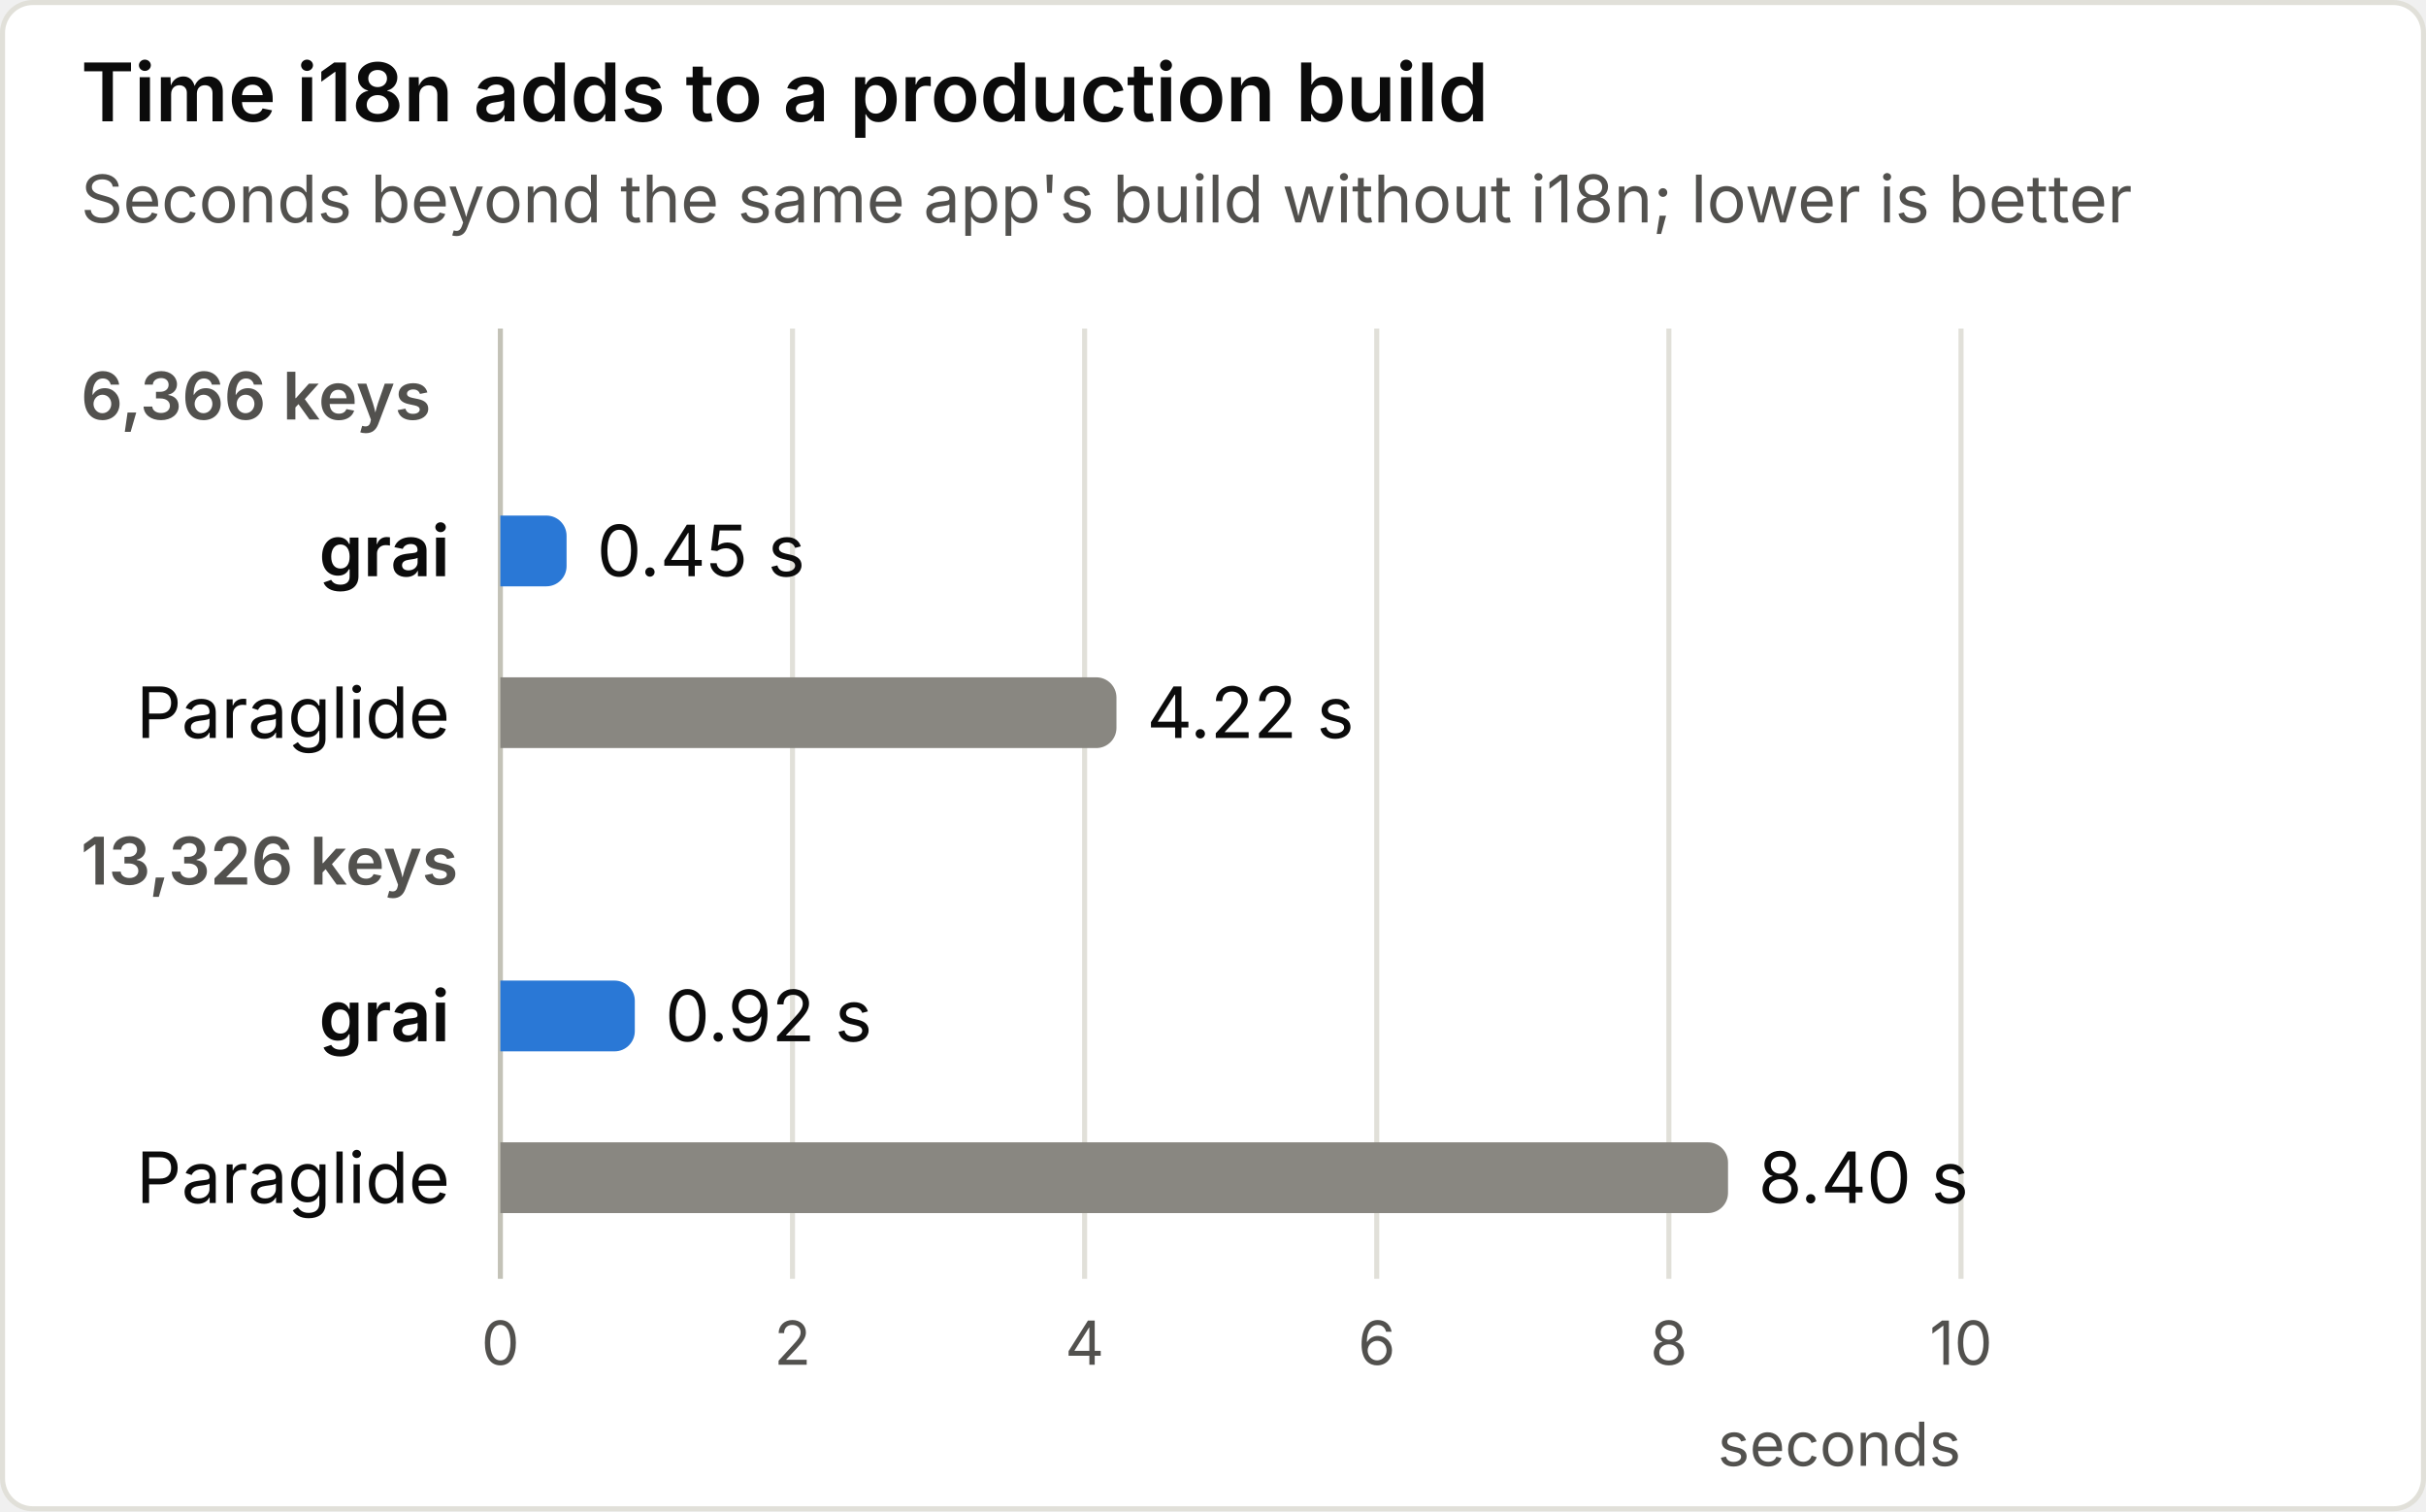
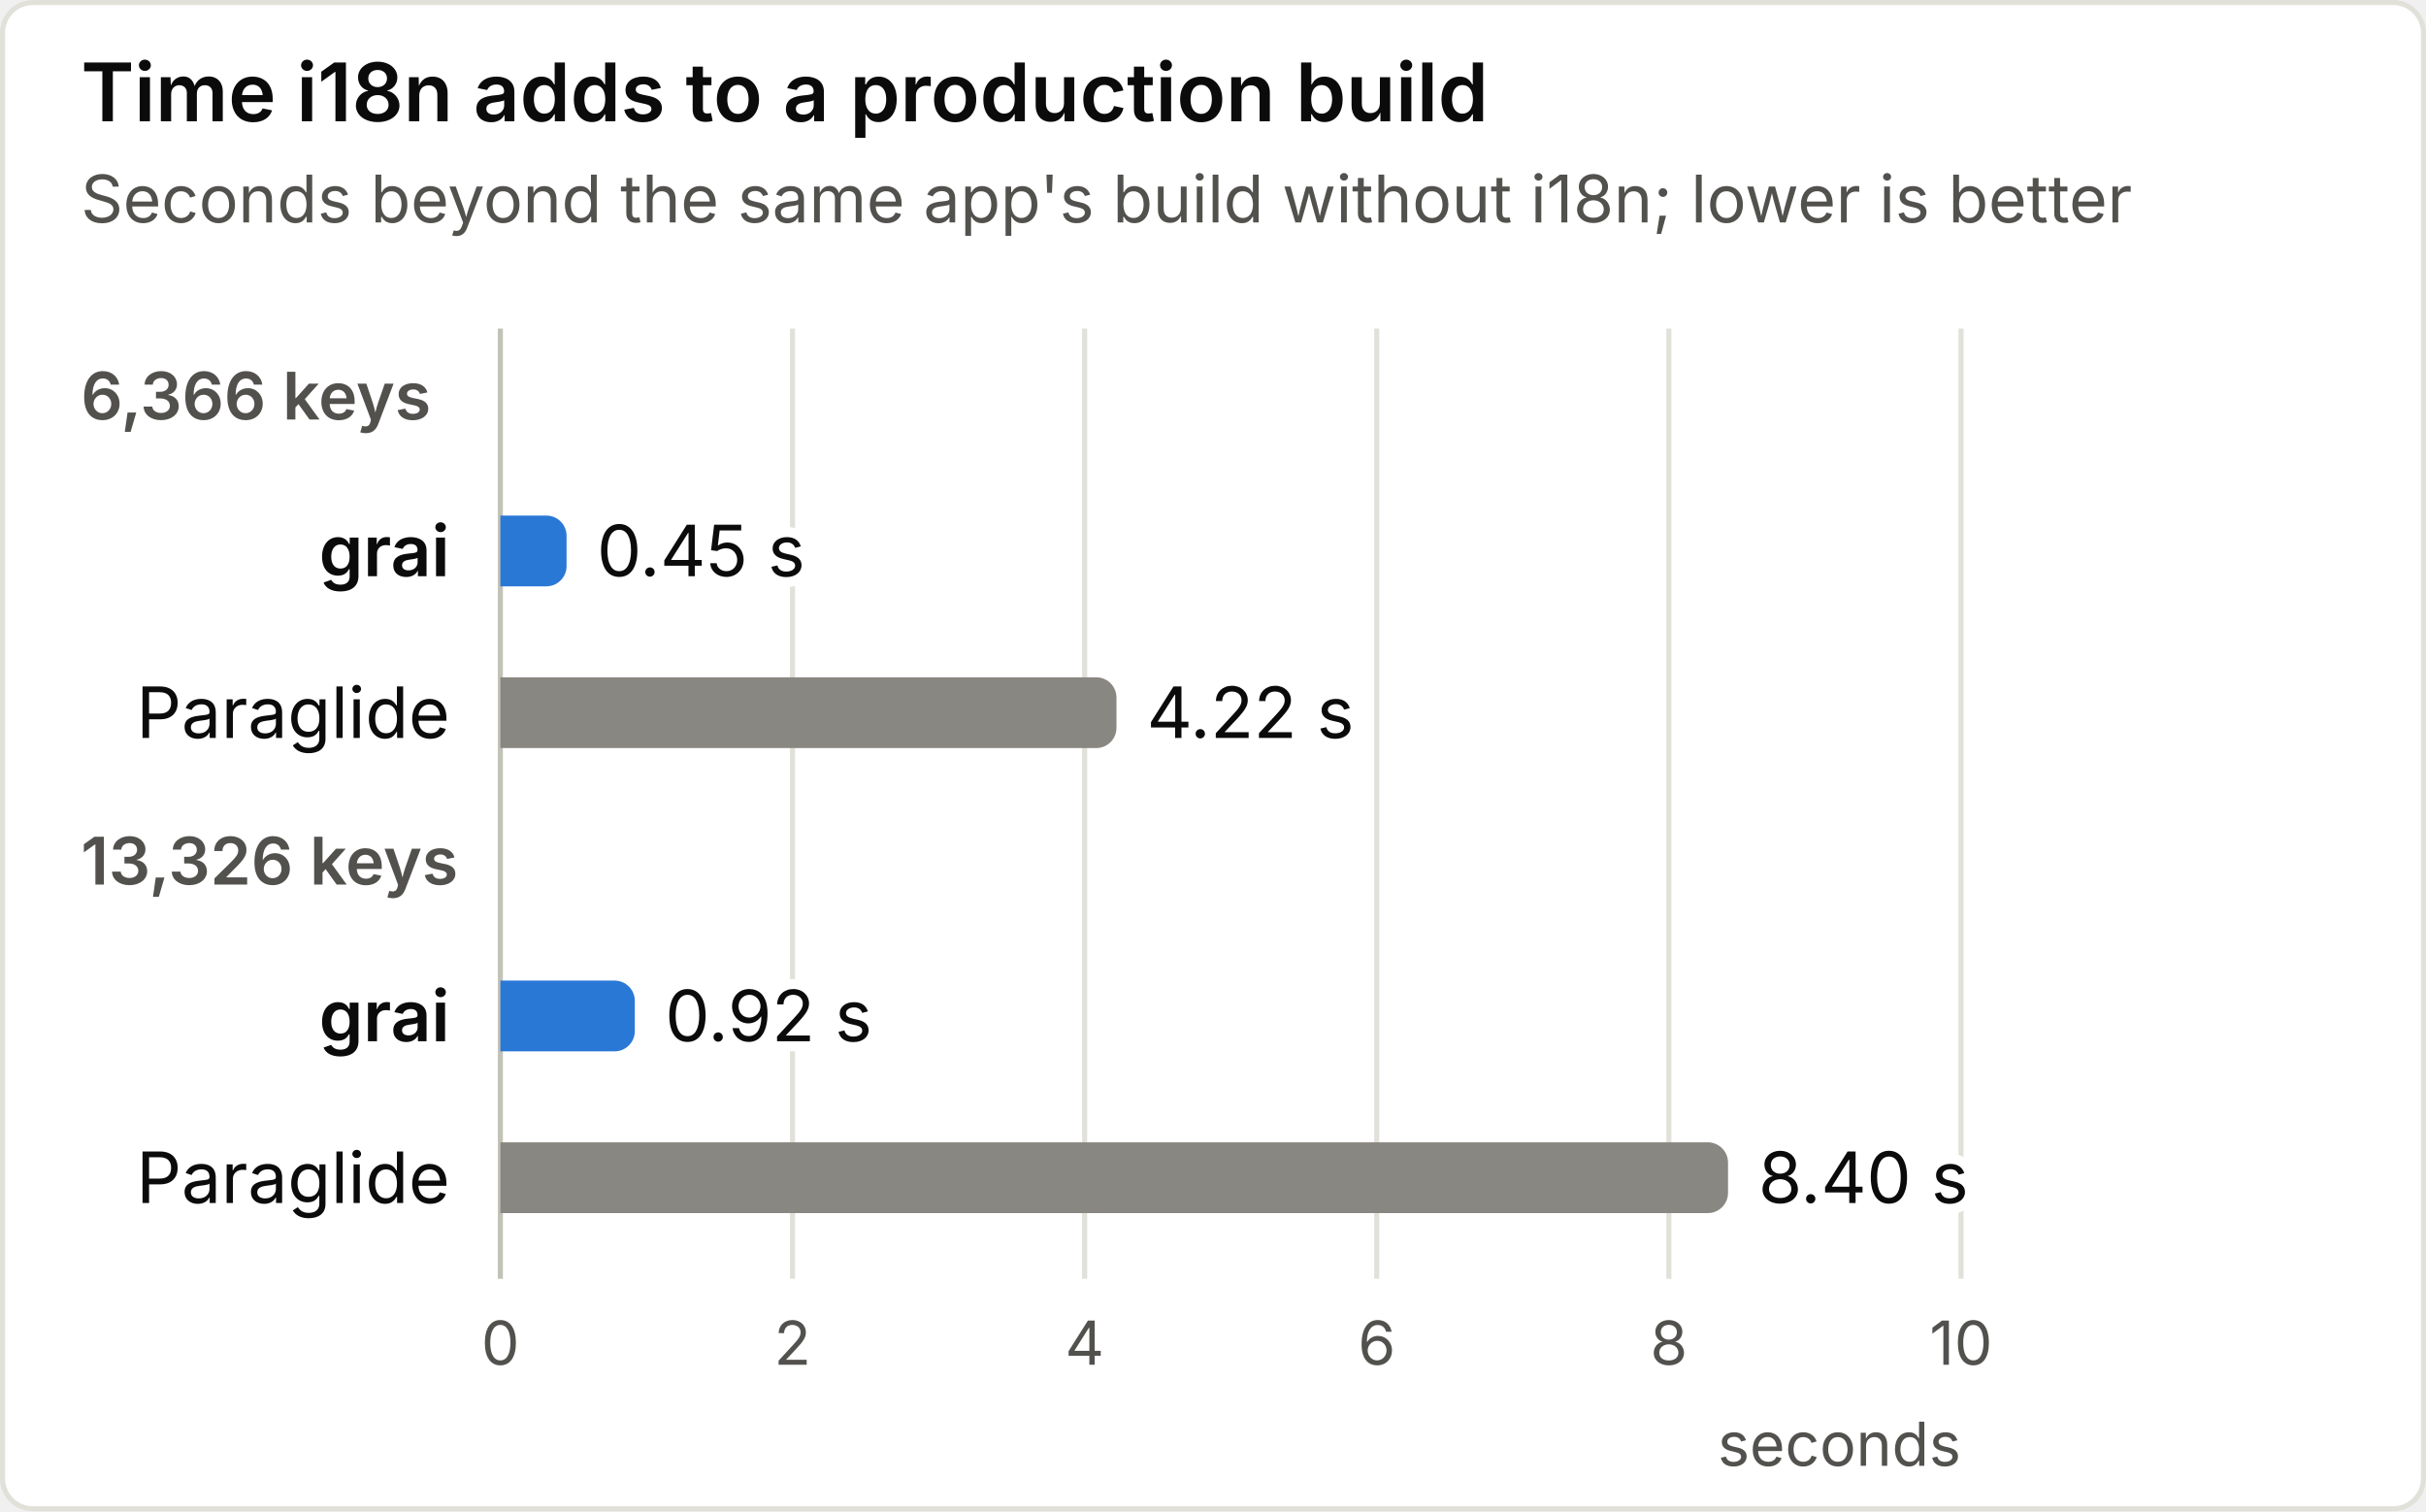
<svg xmlns="http://www.w3.org/2000/svg" viewBox="0 0 480 299" width="480" height="299" font-family="system-ui, -apple-system, 'Segoe UI', sans-serif">
  <rect x="0.5" y="0.5" width="479" height="298" rx="6" fill="#ffffff" stroke="#e1e0d9" />
  <text x="16" y="24" font-size="16" font-weight="600" fill="#0b0b0b">Time i18n adds to a production build</text>
  <text x="16" y="44" font-size="13" fill="#52514e">Seconds beyond the same app's build without i18n; lower is better</text>
  <line x1="99" y1="65" x2="99" y2="253" stroke="#c3c2b7" stroke-width="1" />
  <text x="99" y="270" font-size="12" text-anchor="middle" fill="#52514e" style="font-variant-numeric: tabular-nums">0</text>
  <line x1="156.8" y1="65" x2="156.8" y2="253" stroke="#e1e0d9" stroke-width="1" />
  <text x="156.8" y="270" font-size="12" text-anchor="middle" fill="#52514e" style="font-variant-numeric: tabular-nums">2</text>
  <line x1="214.6" y1="65" x2="214.6" y2="253" stroke="#e1e0d9" stroke-width="1" />
  <text x="214.6" y="270" font-size="12" text-anchor="middle" fill="#52514e" style="font-variant-numeric: tabular-nums">4</text>
  <line x1="272.4" y1="65" x2="272.4" y2="253" stroke="#e1e0d9" stroke-width="1" />
  <text x="272.4" y="270" font-size="12" text-anchor="middle" fill="#52514e" style="font-variant-numeric: tabular-nums">6</text>
  <line x1="330.2" y1="65" x2="330.2" y2="253" stroke="#e1e0d9" stroke-width="1" />
  <text x="330.2" y="270" font-size="12" text-anchor="middle" fill="#52514e" style="font-variant-numeric: tabular-nums">8</text>
  <line x1="388" y1="65" x2="388" y2="253" stroke="#e1e0d9" stroke-width="1" />
  <text x="388" y="270" font-size="12" text-anchor="middle" fill="#52514e" style="font-variant-numeric: tabular-nums">10</text>
  <text x="16" y="83" font-size="13" font-weight="600" fill="#52514e">6,366 keys</text>
  <text x="89" y="114" font-size="14" text-anchor="end" font-weight="600" fill="#0b0b0b">grai</text>
  <path d="M99,102H108.1A4,4 0 0 1 112.1,106V112A4,4 0 0 1 108.1,116H99Z" fill="#2a78d6" />
-   <text x="118.1" y="114" font-size="14" fill="#0b0b0b" style="font-variant-numeric: tabular-nums">0.45 s</text>
+   <text x="118.1" y="114" font-size="14" fill="#0b0b0b" stroke="#ffffff" stroke-width="4" stroke-linejoin="round" paint-order="stroke" style="font-variant-numeric: tabular-nums">0.45 s</text>
  <text x="89" y="146" font-size="14" text-anchor="end" fill="#0b0b0b">Paraglide</text>
  <path d="M99,134H216.9A4,4 0 0 1 220.9,138V144A4,4 0 0 1 216.9,148H99Z" fill="#898781" />
-   <text x="226.9" y="146" font-size="14" fill="#0b0b0b" style="font-variant-numeric: tabular-nums">4.22 s</text>
+   <text x="226.9" y="146" font-size="14" fill="#0b0b0b" stroke="#ffffff" stroke-width="4" stroke-linejoin="round" paint-order="stroke" style="font-variant-numeric: tabular-nums">4.22 s</text>
  <text x="16" y="175" font-size="13" font-weight="600" fill="#52514e">13,326 keys</text>
  <text x="89" y="206" font-size="14" text-anchor="end" font-weight="600" fill="#0b0b0b">grai</text>
  <path d="M99,194H121.6A4,4 0 0 1 125.6,198V204A4,4 0 0 1 121.6,208H99Z" fill="#2a78d6" />
-   <text x="131.6" y="206" font-size="14" fill="#0b0b0b" style="font-variant-numeric: tabular-nums">0.92 s</text>
+   <text x="131.6" y="206" font-size="14" fill="#0b0b0b" stroke="#ffffff" stroke-width="4" stroke-linejoin="round" paint-order="stroke" style="font-variant-numeric: tabular-nums">0.92 s</text>
  <text x="89" y="238" font-size="14" text-anchor="end" fill="#0b0b0b">Paraglide</text>
  <path d="M99,226H337.9A4,4 0 0 1 341.9,230V236A4,4 0 0 1 337.9,240H99Z" fill="#898781" />
-   <text x="347.9" y="238" font-size="14" fill="#0b0b0b" style="font-variant-numeric: tabular-nums">8.40 s</text>
+   <text x="347.9" y="238" font-size="14" fill="#0b0b0b" stroke="#ffffff" stroke-width="4" stroke-linejoin="round" paint-order="stroke" style="font-variant-numeric: tabular-nums">8.40 s</text>
  <text x="388" y="290" font-size="12" text-anchor="end" fill="#52514e">seconds</text>
</svg>
